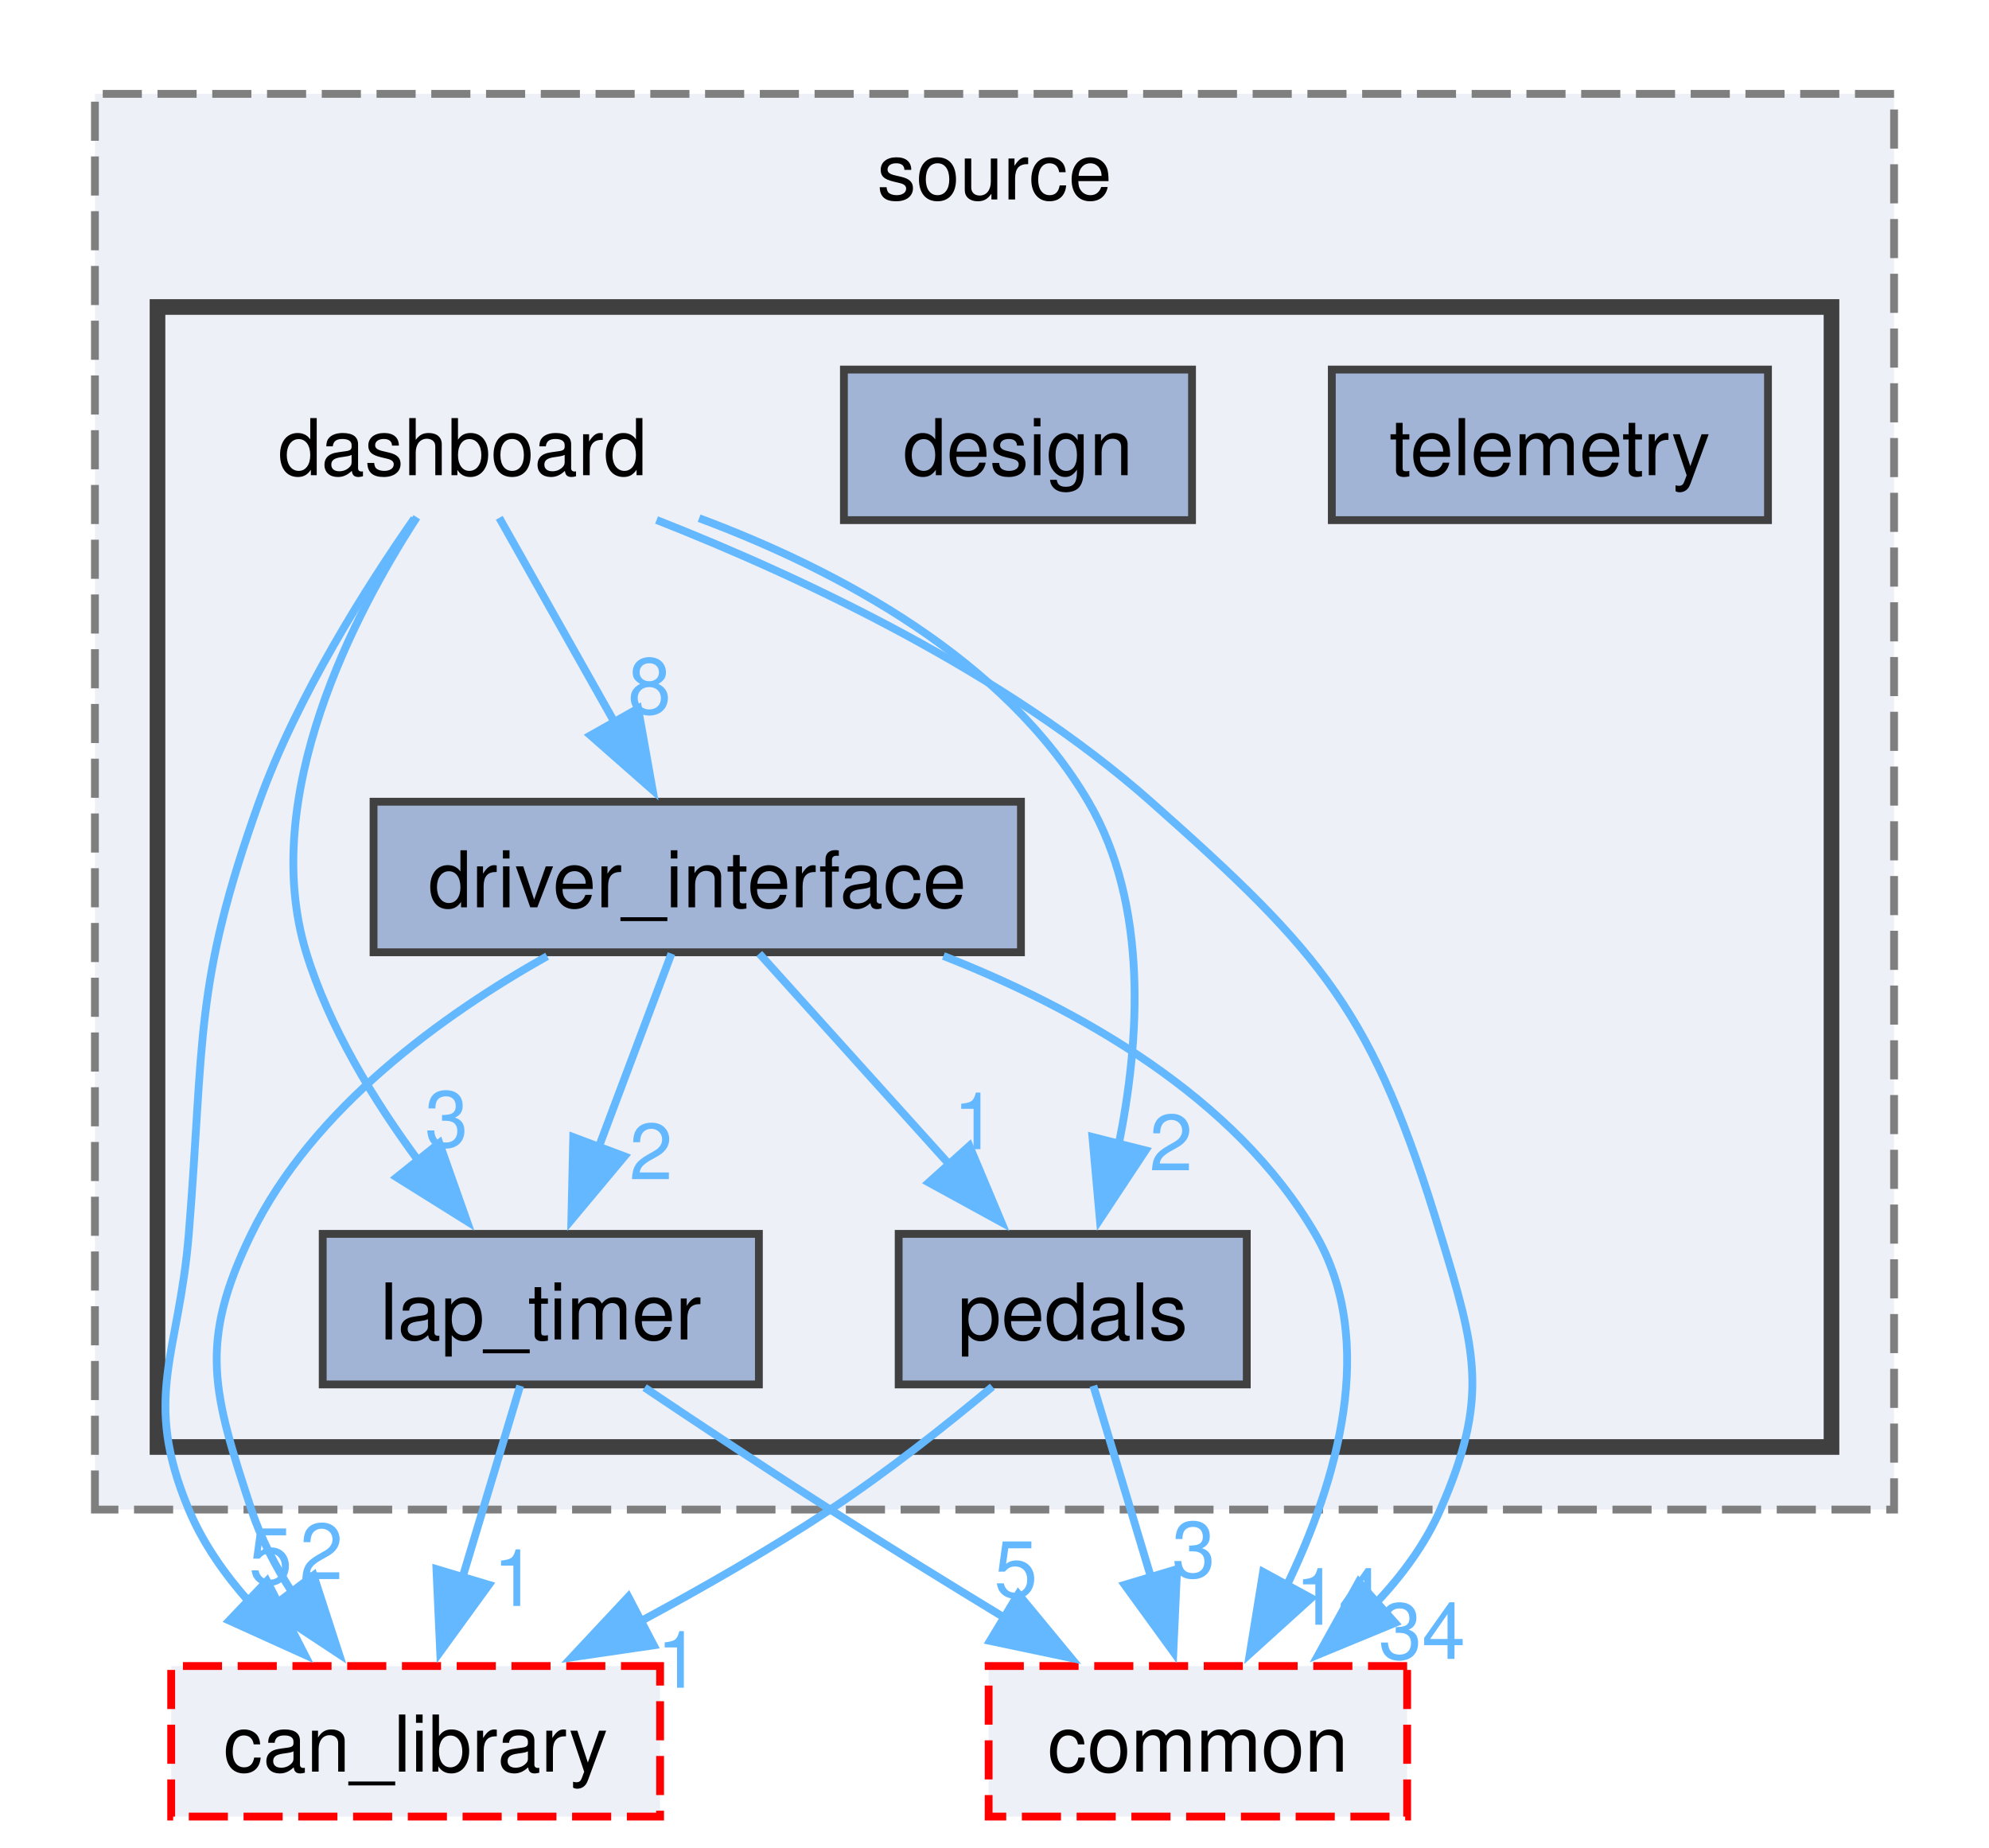
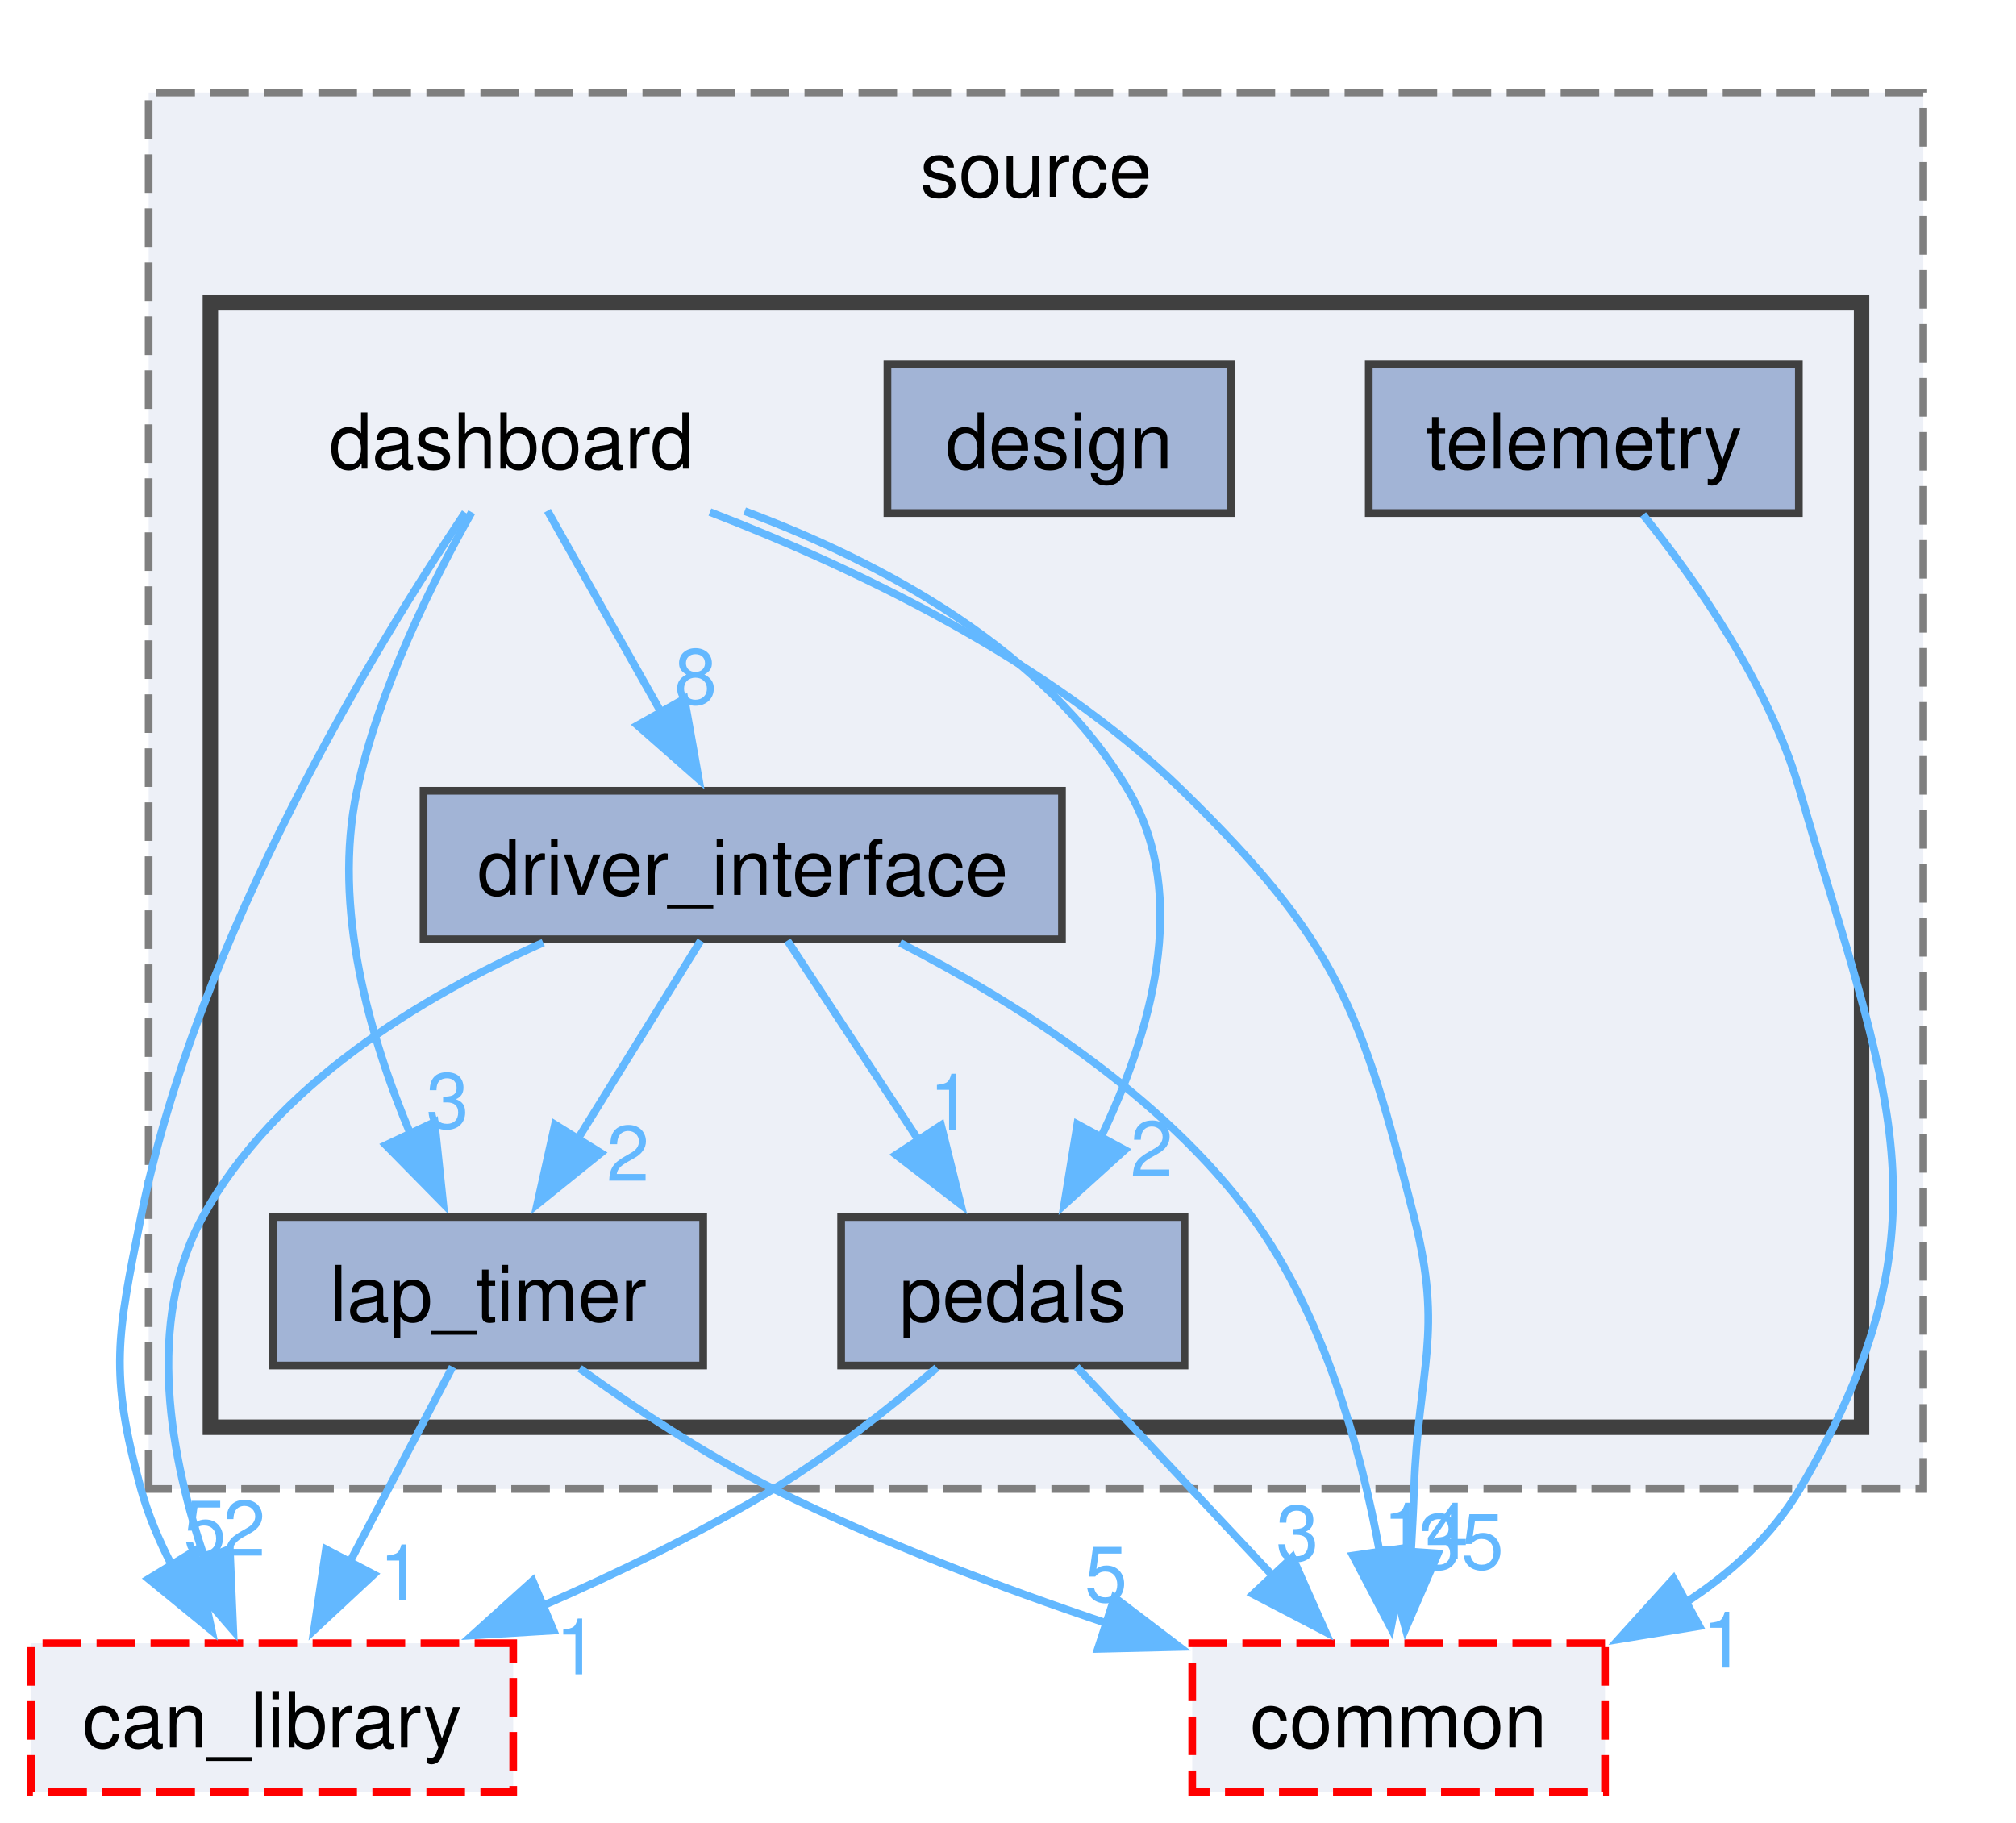
- <svg xmlns="http://www.w3.org/2000/svg" xmlns:xlink="http://www.w3.org/1999/xlink" width="254pt" height="236pt" viewBox="0.00 0.00 254.00 236.25">
+ <svg xmlns="http://www.w3.org/2000/svg" xmlns:xlink="http://www.w3.org/1999/xlink" width="261pt" height="236pt" viewBox="0.00 0.00 261.25 236.25">
  <g id="graph0" class="graph" transform="scale(1 1) rotate(0) translate(4 232.25)">
    <g id="clust1" class="cluster">
      <g id="a_clust1">
        <a xlink:href="dir_05e217f700315e70ae47203d567fe0c9.html" target="_top" xlink:title="source">
-           <polygon fill="#edf0f7" stroke="#7f7f7f" stroke-dasharray="5,2" points="8,-39.25 8,-220.25 238,-220.25 238,-39.25 8,-39.25" />
-           <text text-anchor="middle" x="123" y="-206.75" font-family="Helvetica,sans-Serif" font-size="10.00">source</text>
+           <polygon fill="#edf0f7" stroke="#7f7f7f" stroke-dasharray="5,2" points="15.25,-39.25 15.25,-220.25 245.25,-220.25 245.25,-39.25 15.25,-39.25" />
+           <text text-anchor="middle" x="130.25" y="-206.75" font-family="Helvetica,sans-Serif" font-size="10.00">source</text>
        </a>
      </g>
    </g>
    <g id="clust2" class="cluster">
      <g id="a_clust2">
        <a xlink:href="dir_bba12b9d08a3a1ad971f0427dd34efb0.html" target="_top">
-           <polygon fill="#edf0f7" stroke="#404040" stroke-width="2" points="16,-47.25 16,-193 230,-193 230,-47.25 16,-47.25" />
+           <polygon fill="#edf0f7" stroke="#404040" stroke-width="2" points="23.25,-47.25 23.25,-193 237.25,-193 237.25,-47.25 23.25,-47.25" />
        </a>
      </g>
    </g>
    <g id="node1" class="node">
-       <text text-anchor="middle" x="55" y="-171.5" font-family="Helvetica,sans-Serif" font-size="10.00">dashboard</text>
+       <text text-anchor="middle" x="62.25" y="-171.5" font-family="Helvetica,sans-Serif" font-size="10.00">dashboard</text>
    </g>
    <g id="node3" class="node">
      <g id="a_node3">
        <a xlink:href="dir_381f4c450cc4f191047d191323756178.html" target="_top" xlink:title="driver_interface">
-           <polygon fill="#a2b4d6" stroke="#404040" points="126.38,-129.75 43.62,-129.75 43.62,-110.5 126.38,-110.5 126.38,-129.75" />
-           <text text-anchor="middle" x="85" y="-116.25" font-family="Helvetica,sans-Serif" font-size="10.00">driver_interface</text>
+           <polygon fill="#a2b4d6" stroke="#404040" points="133.62,-129.75 50.88,-129.75 50.88,-110.5 133.62,-110.5 133.62,-129.75" />
+           <text text-anchor="middle" x="92.25" y="-116.25" font-family="Helvetica,sans-Serif" font-size="10.00">driver_interface</text>
        </a>
      </g>
    </g>
    <g id="edge2" class="edge">
      <g id="a_edge2">
-         <a xlink:href="dir_000017_000023.html" target="_top">
-           <path fill="none" stroke="#63b8ff" d="M59.69,-166.05C63.62,-159.07 69.4,-148.82 74.44,-139.88" />
-           <polygon fill="#63b8ff" stroke="#63b8ff" points="77.44,-141.67 79.3,-131.24 71.35,-138.23 77.44,-141.67" />
+         <a xlink:href="dir_000020_000026.html" target="_top">
+           <path fill="none" stroke="#63b8ff" d="M66.94,-166.05C70.87,-159.07 76.65,-148.82 81.69,-139.88" />
+           <polygon fill="#63b8ff" stroke="#63b8ff" points="84.69,-141.67 86.55,-131.24 78.6,-138.23 84.69,-141.67" />
        </a>
      </g>
      <g id="a_edge2-headlabel">
-         <a xlink:href="dir_000017_000023.html" target="_top" xlink:title="8">
-           <text text-anchor="middle" x="78.9" y="-141" font-family="Helvetica,sans-Serif" font-size="10.00" fill="#63b8ff">8</text>
+         <a xlink:href="dir_000020_000026.html" target="_top" xlink:title="8">
+           <text text-anchor="middle" x="86.15" y="-141" font-family="Helvetica,sans-Serif" font-size="10.00" fill="#63b8ff">8</text>
        </a>
      </g>
    </g>
    <g id="node4" class="node">
      <g id="a_node4">
        <a xlink:href="dir_974ccbea2fa70dd0fd595356715c9ee5.html" target="_top" xlink:title="lap_timer">
-           <polygon fill="#a2b4d6" stroke="#404040" points="92.88,-74.5 37.12,-74.5 37.12,-55.25 92.88,-55.25 92.88,-74.5" />
-           <text text-anchor="middle" x="65" y="-61" font-family="Helvetica,sans-Serif" font-size="10.00">lap_timer</text>
+           <polygon fill="#a2b4d6" stroke="#404040" points="87.12,-74.5 31.38,-74.5 31.38,-55.25 87.12,-55.25 87.12,-74.5" />
+           <text text-anchor="middle" x="59.25" y="-61" font-family="Helvetica,sans-Serif" font-size="10.00">lap_timer</text>
        </a>
      </g>
    </g>
    <g id="edge5" class="edge">
      <g id="a_edge5">
-         <a xlink:href="dir_000017_000036.html" target="_top">
-           <path fill="none" stroke="#63b8ff" d="M49.15,-166.12C41.27,-153.96 28.9,-130.51 35,-110.5 37.92,-100.94 43.64,-91.57 49.31,-83.9" />
-           <polygon fill="#63b8ff" stroke="#63b8ff" points="52.03,-86.11 55.56,-76.11 46.57,-81.73 52.03,-86.11" />
+         <a xlink:href="dir_000020_000039.html" target="_top">
+           <path fill="none" stroke="#63b8ff" d="M57.12,-165.86C52.19,-157.14 45.09,-143.03 42.25,-129.75 39.02,-114.63 43.9,-97.73 49.25,-85.11" />
+           <polygon fill="#63b8ff" stroke="#63b8ff" points="52.31,-86.81 53.42,-76.27 45.99,-83.82 52.31,-86.81" />
        </a>
      </g>
      <g id="a_edge5-headlabel">
-         <a xlink:href="dir_000017_000036.html" target="_top" xlink:title="3">
-           <text text-anchor="middle" x="52.95" y="-85.63" font-family="Helvetica,sans-Serif" font-size="10.00" fill="#63b8ff">3</text>
+         <a xlink:href="dir_000020_000039.html" target="_top" xlink:title="3">
+           <text text-anchor="middle" x="53.99" y="-86.03" font-family="Helvetica,sans-Serif" font-size="10.00" fill="#63b8ff">3</text>
        </a>
      </g>
    </g>
    <g id="node5" class="node">
      <g id="a_node5">
        <a xlink:href="dir_7dc9927817823bf4cb1a9ca06e8e9848.html" target="_top" xlink:title="pedals">
-           <polygon fill="#a2b4d6" stroke="#404040" points="155.25,-74.5 110.75,-74.5 110.75,-55.25 155.25,-55.25 155.25,-74.5" />
-           <text text-anchor="middle" x="133" y="-61" font-family="Helvetica,sans-Serif" font-size="10.00">pedals</text>
+           <polygon fill="#a2b4d6" stroke="#404040" points="149.5,-74.5 105,-74.5 105,-55.25 149.5,-55.25 149.5,-74.5" />
+           <text text-anchor="middle" x="127.25" y="-61" font-family="Helvetica,sans-Serif" font-size="10.00">pedals</text>
        </a>
      </g>
    </g>
    <g id="edge4" class="edge">
      <g id="a_edge4">
-         <a xlink:href="dir_000017_000044.html" target="_top">
-           <path fill="none" stroke="#63b8ff" d="M85.24,-166C103.11,-159.32 124.29,-147.99 135,-129.75 142.74,-116.57 141.57,-99.07 138.84,-85.72" />
-           <polygon fill="#63b8ff" stroke="#63b8ff" points="142.31,-85.17 136.47,-76.34 135.52,-86.89 142.31,-85.17" />
+         <a xlink:href="dir_000020_000047.html" target="_top">
+           <path fill="none" stroke="#63b8ff" d="M92.49,-166C110.36,-159.32 131.54,-147.99 142.25,-129.75 150.36,-115.94 145.04,-98.03 138.59,-84.69" />
+           <polygon fill="#63b8ff" stroke="#63b8ff" points="141.76,-83.19 133.9,-76.08 135.61,-86.53 141.76,-83.19" />
        </a>
      </g>
      <g id="a_edge4-headlabel">
-         <a xlink:href="dir_000017_000044.html" target="_top" xlink:title="2">
-           <text text-anchor="middle" x="145.57" y="-82.62" font-family="Helvetica,sans-Serif" font-size="10.00" fill="#63b8ff">2</text>
+         <a xlink:href="dir_000020_000047.html" target="_top" xlink:title="2">
+           <text text-anchor="middle" x="145.24" y="-79.78" font-family="Helvetica,sans-Serif" font-size="10.00" fill="#63b8ff">2</text>
        </a>
      </g>
    </g>
    <g id="node7" class="node">
      <g id="a_node7">
        <a xlink:href="dir_23383892851dd1305915cb7b74af71f4.html" target="_top" xlink:title="can_library">
-           <polygon fill="#edf0f7" stroke="red" stroke-dasharray="5,2" points="80.25,-19.25 17.75,-19.25 17.75,0 80.25,0 80.25,-19.25" />
-           <text text-anchor="middle" x="49" y="-5.75" font-family="Helvetica,sans-Serif" font-size="10.00">can_library</text>
+           <polygon fill="#edf0f7" stroke="red" stroke-dasharray="5,2" points="62.5,-19.25 0,-19.25 0,0 62.5,0 62.5,-19.25" />
+           <text text-anchor="middle" x="31.25" y="-5.75" font-family="Helvetica,sans-Serif" font-size="10.00">can_library</text>
        </a>
      </g>
    </g>
    <g id="edge1" class="edge">
      <g id="a_edge1">
-         <a xlink:href="dir_000017_000008.html" target="_top">
-           <path fill="none" stroke="#63b8ff" d="M48.82,-165.95C42.79,-157.31 33.85,-143.25 29,-129.75 20.6,-106.33 22.01,-99.3 20,-74.5 18.74,-58.88 13.96,-53.7 20,-39.25 21.79,-34.97 24.57,-31 27.71,-27.46" />
-           <polygon fill="#63b8ff" stroke="#63b8ff" points="29.99,-30.12 34.82,-20.69 25.17,-25.06 29.99,-30.12" />
+         <a xlink:href="dir_000020_000011.html" target="_top">
+           <path fill="none" stroke="#63b8ff" d="M56.28,-165.82C45.11,-149.19 21.53,-110.91 14.25,-74.5 11.18,-59.14 10.1,-54.36 14.25,-39.25 15.17,-35.91 16.59,-32.56 18.23,-29.39" />
+           <polygon fill="#63b8ff" stroke="#63b8ff" points="21.2,-31.24 23.43,-20.88 15.23,-27.59 21.2,-31.24" />
        </a>
      </g>
      <g id="a_edge1-headlabel">
-         <a xlink:href="dir_000017_000008.html" target="_top" xlink:title="5">
-           <text text-anchor="middle" x="30.45" y="-29.74" font-family="Helvetica,sans-Serif" font-size="10.00" fill="#63b8ff">5</text>
+         <a xlink:href="dir_000020_000011.html" target="_top" xlink:title="5">
+           <text text-anchor="middle" x="22.54" y="-30.62" font-family="Helvetica,sans-Serif" font-size="10.00" fill="#63b8ff">5</text>
        </a>
      </g>
    </g>
    <g id="node8" class="node">
      <g id="a_node8">
        <a xlink:href="dir_5e269a536bf5351fb01f412fd1d14980.html" target="_top" xlink:title="common">
-           <polygon fill="#edf0f7" stroke="red" stroke-dasharray="5,2" points="175.75,-19.25 122.25,-19.25 122.25,0 175.75,0 175.75,-19.25" />
-           <text text-anchor="middle" x="149" y="-5.75" font-family="Helvetica,sans-Serif" font-size="10.00">common</text>
+           <polygon fill="#edf0f7" stroke="red" stroke-dasharray="5,2" points="204,-19.25 150.5,-19.25 150.5,0 204,0 204,-19.25" />
+           <text text-anchor="middle" x="177.25" y="-5.75" font-family="Helvetica,sans-Serif" font-size="10.00">common</text>
        </a>
      </g>
    </g>
    <g id="edge3" class="edge">
      <g id="a_edge3">
-         <a xlink:href="dir_000017_000010.html" target="_top">
-           <path fill="none" stroke="#63b8ff" d="M79.8,-165.77C98.65,-158.35 124.41,-146.22 143,-129.75 165.12,-110.15 171.41,-102.78 180,-74.5 184.56,-59.51 186.28,-53.6 180,-39.25 178.05,-34.8 175.03,-30.73 171.62,-27.14" />
-           <polygon fill="#63b8ff" stroke="#63b8ff" points="174.21,-24.76 164.42,-20.72 169.55,-29.99 174.21,-24.76" />
+         <a xlink:href="dir_000020_000013.html" target="_top">
+           <path fill="none" stroke="#63b8ff" d="M87.99,-165.88C106.77,-158.65 131.88,-146.71 149.25,-129.75 169.24,-110.23 172.37,-101.58 179.25,-74.5 183.11,-59.32 179.8,-54.91 179.25,-39.25 179.16,-36.58 179.01,-33.77 178.85,-31" />
+           <polygon fill="#63b8ff" stroke="#63b8ff" points="182.35,-30.88 178.15,-21.15 175.37,-31.37 182.35,-30.88" />
        </a>
      </g>
      <g id="a_edge3-headlabel">
-         <a xlink:href="dir_000017_000010.html" target="_top" xlink:title="34">
-           <text text-anchor="middle" x="177.65" y="-20.16" font-family="Helvetica,sans-Serif" font-size="10.00" fill="#63b8ff">34</text>
+         <a xlink:href="dir_000020_000013.html" target="_top" xlink:title="35">
+           <text text-anchor="middle" x="185.33" y="-28.88" font-family="Helvetica,sans-Serif" font-size="10.00" fill="#63b8ff">35</text>
        </a>
      </g>
    </g>
    <g id="node2" class="node">
      <g id="a_node2">
        <a xlink:href="dir_235099f47e036daec4ed6b327c9747c5.html" target="_top" xlink:title="design">
-           <polygon fill="#a2b4d6" stroke="#404040" points="148.25,-185 103.75,-185 103.75,-165.75 148.25,-165.75 148.25,-185" />
-           <text text-anchor="middle" x="126" y="-171.5" font-family="Helvetica,sans-Serif" font-size="10.00">design</text>
+           <polygon fill="#a2b4d6" stroke="#404040" points="155.5,-185 111,-185 111,-165.75 155.5,-165.75 155.5,-185" />
+           <text text-anchor="middle" x="133.25" y="-171.5" font-family="Helvetica,sans-Serif" font-size="10.00">design</text>
        </a>
      </g>
    </g>
    <g id="edge8" class="edge">
      <g id="a_edge8">
-         <a xlink:href="dir_000023_000036.html" target="_top">
-           <path fill="none" stroke="#63b8ff" d="M81.7,-110.33C79.17,-103.59 75.57,-94.02 72.37,-85.49" />
-           <polygon fill="#63b8ff" stroke="#63b8ff" points="75.7,-84.41 68.91,-76.28 69.15,-86.87 75.7,-84.41" />
+         <a xlink:href="dir_000026_000039.html" target="_top">
+           <path fill="none" stroke="#63b8ff" d="M86.8,-110.33C82.48,-103.36 76.29,-93.37 70.87,-84.62" />
+           <polygon fill="#63b8ff" stroke="#63b8ff" points="73.86,-82.8 65.61,-76.15 67.91,-86.49 73.86,-82.8" />
        </a>
      </g>
      <g id="a_edge8-headlabel">
-         <a xlink:href="dir_000023_000036.html" target="_top" xlink:title="2">
-           <text text-anchor="middle" x="79.09" y="-81.48" font-family="Helvetica,sans-Serif" font-size="10.00" fill="#63b8ff">2</text>
+         <a xlink:href="dir_000026_000039.html" target="_top" xlink:title="2">
+           <text text-anchor="middle" x="77.37" y="-79.2" font-family="Helvetica,sans-Serif" font-size="10.00" fill="#63b8ff">2</text>
        </a>
      </g>
    </g>
    <g id="edge9" class="edge">
      <g id="a_edge9">
-         <a xlink:href="dir_000023_000044.html" target="_top">
-           <path fill="none" stroke="#63b8ff" d="M92.93,-110.33C99.56,-102.98 109.22,-92.26 117.39,-83.19" />
-           <polygon fill="#63b8ff" stroke="#63b8ff" points="119.79,-85.75 123.89,-75.98 114.59,-81.07 119.79,-85.75" />
+         <a xlink:href="dir_000026_000047.html" target="_top">
+           <path fill="none" stroke="#63b8ff" d="M98.03,-110.33C102.66,-103.28 109.32,-93.15 115.12,-84.33" />
+           <polygon fill="#63b8ff" stroke="#63b8ff" points="117.95,-86.4 120.51,-76.12 112.1,-82.56 117.95,-86.4" />
        </a>
      </g>
      <g id="a_edge9-headlabel">
-         <a xlink:href="dir_000023_000044.html" target="_top" xlink:title="1">
-           <text text-anchor="middle" x="120.51" y="-85.33" font-family="Helvetica,sans-Serif" font-size="10.00" fill="#63b8ff">1</text>
+         <a xlink:href="dir_000026_000047.html" target="_top" xlink:title="1">
+           <text text-anchor="middle" x="119.18" y="-85.83" font-family="Helvetica,sans-Serif" font-size="10.00" fill="#63b8ff">1</text>
        </a>
      </g>
    </g>
    <g id="edge6" class="edge">
      <g id="a_edge6">
-         <a xlink:href="dir_000023_000008.html" target="_top">
-           <path fill="none" stroke="#63b8ff" d="M65.81,-110C52.5,-102.52 35.82,-90.54 28,-74.5 21.14,-60.42 23.12,-54.14 28,-39.25 29.21,-35.56 31.09,-31.95 33.25,-28.61" />
-           <polygon fill="#63b8ff" stroke="#63b8ff" points="35.95,-30.85 39.21,-20.77 30.37,-26.61 35.95,-30.85" />
+         <a xlink:href="dir_000026_000011.html" target="_top">
+           <path fill="none" stroke="#63b8ff" d="M66.39,-110.07C50.56,-103.04 31.61,-91.56 22.25,-74.5 14.75,-60.83 18.07,-43.14 22.66,-29.84" />
+           <polygon fill="#63b8ff" stroke="#63b8ff" points="25.77,-31.49 26.22,-20.9 19.27,-28.9 25.77,-31.49" />
        </a>
      </g>
      <g id="a_edge6-headlabel">
-         <a xlink:href="dir_000023_000008.html" target="_top" xlink:title="2">
-           <text text-anchor="middle" x="36.95" y="-30.35" font-family="Helvetica,sans-Serif" font-size="10.00" fill="#63b8ff">2</text>
+         <a xlink:href="dir_000026_000011.html" target="_top" xlink:title="2">
+           <text text-anchor="middle" x="27.64" y="-30.6" font-family="Helvetica,sans-Serif" font-size="10.00" fill="#63b8ff">2</text>
        </a>
      </g>
    </g>
    <g id="edge7" class="edge">
      <g id="a_edge7">
-         <a xlink:href="dir_000023_000010.html" target="_top">
-           <path fill="none" stroke="#63b8ff" d="M116.47,-110.03C133.78,-103.24 153.76,-92.05 164,-74.5 172.07,-60.67 166.75,-42.76 160.31,-29.42" />
-           <polygon fill="#63b8ff" stroke="#63b8ff" points="163.49,-27.93 155.64,-20.82 157.34,-31.28 163.49,-27.93" />
+         <a xlink:href="dir_000026_000013.html" target="_top">
+           <path fill="none" stroke="#63b8ff" d="M112.64,-110.04C127.33,-102.51 146.55,-90.45 158.25,-74.5 167.58,-61.77 172.36,-44.47 174.79,-31.09" />
+           <polygon fill="#63b8ff" stroke="#63b8ff" points="178.25,-31.63 176.25,-21.23 171.33,-30.61 178.25,-31.63" />
        </a>
      </g>
      <g id="a_edge7-headlabel">
-         <a xlink:href="dir_000023_000010.html" target="_top" xlink:title="14">
-           <text text-anchor="middle" x="166.98" y="-24.53" font-family="Helvetica,sans-Serif" font-size="10.00" fill="#63b8ff">14</text>
+         <a xlink:href="dir_000026_000013.html" target="_top" xlink:title="14">
+           <text text-anchor="middle" x="180.76" y="-30.23" font-family="Helvetica,sans-Serif" font-size="10.00" fill="#63b8ff">14</text>
        </a>
      </g>
    </g>
    <g id="edge10" class="edge">
      <g id="a_edge10">
-         <a xlink:href="dir_000036_000008.html" target="_top">
-           <path fill="none" stroke="#63b8ff" d="M62.36,-55.08C60.36,-48.42 57.52,-38.99 54.98,-30.53" />
-           <polygon fill="#63b8ff" stroke="#63b8ff" points="58.36,-29.63 52.14,-21.06 51.66,-31.64 58.36,-29.63" />
+         <a xlink:href="dir_000039_000011.html" target="_top">
+           <path fill="none" stroke="#63b8ff" d="M54.63,-55.08C51,-48.19 45.82,-38.34 41.26,-29.66" />
+           <polygon fill="#63b8ff" stroke="#63b8ff" points="44.43,-28.17 36.68,-20.95 38.23,-31.43 44.43,-28.17" />
        </a>
      </g>
      <g id="a_edge10-headlabel">
-         <a xlink:href="dir_000036_000008.html" target="_top" xlink:title="1">
-           <text text-anchor="middle" x="61.68" y="-26.93" font-family="Helvetica,sans-Serif" font-size="10.00" fill="#63b8ff">1</text>
+         <a xlink:href="dir_000039_000011.html" target="_top" xlink:title="1">
+           <text text-anchor="middle" x="47.91" y="-24.82" font-family="Helvetica,sans-Serif" font-size="10.00" fill="#63b8ff">1</text>
        </a>
      </g>
    </g>
    <g id="edge11" class="edge">
      <g id="a_edge11">
-         <a xlink:href="dir_000036_000010.html" target="_top">
-           <path fill="none" stroke="#63b8ff" d="M78.27,-54.85C85.28,-50.14 94.06,-44.31 102,-39.25 109.23,-34.65 117.16,-29.75 124.42,-25.34" />
-           <polygon fill="#63b8ff" stroke="#63b8ff" points="126.04,-28.45 132.79,-20.28 122.42,-22.46 126.04,-28.45" />
+         <a xlink:href="dir_000039_000013.html" target="_top">
+           <path fill="none" stroke="#63b8ff" d="M71.12,-54.87C78.17,-49.82 87.42,-43.67 96.25,-39.25 109.94,-32.41 125.66,-26.46 139.59,-21.78" />
+           <polygon fill="#63b8ff" stroke="#63b8ff" points="140.43,-25.18 148.86,-18.77 138.27,-18.52 140.43,-25.18" />
        </a>
      </g>
      <g id="a_edge11-headlabel">
-         <a xlink:href="dir_000036_000010.html" target="_top" xlink:title="5">
-           <text text-anchor="middle" x="125.73" y="-28.08" font-family="Helvetica,sans-Serif" font-size="10.00" fill="#63b8ff">5</text>
+         <a xlink:href="dir_000039_000013.html" target="_top" xlink:title="5">
+           <text text-anchor="middle" x="139.33" y="-24.65" font-family="Helvetica,sans-Serif" font-size="10.00" fill="#63b8ff">5</text>
        </a>
      </g>
    </g>
    <g id="edge12" class="edge">
      <g id="a_edge12">
-         <a xlink:href="dir_000044_000008.html" target="_top">
-           <path fill="none" stroke="#63b8ff" d="M122.73,-54.96C116.85,-50.06 109.23,-44.02 102,-39.25 94.35,-34.2 85.73,-29.26 77.7,-24.94" />
-           <polygon fill="#63b8ff" stroke="#63b8ff" points="79.44,-21.9 68.95,-20.36 76.19,-28.1 79.44,-21.9" />
+         <a xlink:href="dir_000047_000011.html" target="_top">
+           <path fill="none" stroke="#63b8ff" d="M117.4,-54.97C111.53,-49.95 103.78,-43.8 96.25,-39.25 86.87,-33.59 76.17,-28.41 66.2,-24.06" />
+           <polygon fill="#63b8ff" stroke="#63b8ff" points="67.73,-20.9 57.15,-20.26 65.02,-27.36 67.73,-20.9" />
        </a>
      </g>
      <g id="a_edge12-headlabel">
-         <a xlink:href="dir_000044_000008.html" target="_top" xlink:title="1">
-           <text text-anchor="middle" x="82.6" y="-16.47" font-family="Helvetica,sans-Serif" font-size="10.00" fill="#63b8ff">1</text>
+         <a xlink:href="dir_000047_000011.html" target="_top" xlink:title="1">
+           <text text-anchor="middle" x="70.75" y="-15.22" font-family="Helvetica,sans-Serif" font-size="10.00" fill="#63b8ff">1</text>
        </a>
      </g>
    </g>
    <g id="edge13" class="edge">
      <g id="a_edge13">
-         <a xlink:href="dir_000044_000010.html" target="_top">
-           <path fill="none" stroke="#63b8ff" d="M135.64,-55.08C137.64,-48.42 140.48,-38.99 143.02,-30.53" />
-           <polygon fill="#63b8ff" stroke="#63b8ff" points="146.34,-31.64 145.86,-21.06 139.64,-29.63 146.34,-31.64" />
+         <a xlink:href="dir_000047_000013.html" target="_top">
+           <path fill="none" stroke="#63b8ff" d="M135.51,-55.08C142.41,-47.73 152.47,-37.01 160.99,-27.94" />
+           <polygon fill="#63b8ff" stroke="#63b8ff" points="163.48,-30.4 167.78,-20.71 158.38,-25.61 163.48,-30.4" />
        </a>
      </g>
      <g id="a_edge13-headlabel">
-         <a xlink:href="dir_000044_000010.html" target="_top" xlink:title="3">
-           <text text-anchor="middle" x="148.46" y="-30.58" font-family="Helvetica,sans-Serif" font-size="10.00" fill="#63b8ff">3</text>
+         <a xlink:href="dir_000047_000013.html" target="_top" xlink:title="3">
+           <text text-anchor="middle" x="164.13" y="-29.98" font-family="Helvetica,sans-Serif" font-size="10.00" fill="#63b8ff">3</text>
        </a>
      </g>
    </g>
    <g id="node6" class="node">
      <g id="a_node6">
        <a xlink:href="dir_0b7ba9d1126e7055548a4c42d49dca8e.html" target="_top" xlink:title="telemetry">
-           <polygon fill="#a2b4d6" stroke="#404040" points="221.88,-185 166.12,-185 166.12,-165.75 221.88,-165.75 221.88,-185" />
-           <text text-anchor="middle" x="194" y="-171.5" font-family="Helvetica,sans-Serif" font-size="10.00">telemetry</text>
+           <polygon fill="#a2b4d6" stroke="#404040" points="229.12,-185 173.38,-185 173.38,-165.75 229.12,-165.75 229.12,-185" />
+           <text text-anchor="middle" x="201.25" y="-171.5" font-family="Helvetica,sans-Serif" font-size="10.00">telemetry</text>
+         </a>
+       </g>
+     </g>
+     <g id="edge14" class="edge">
+       <g id="a_edge14">
+         <a xlink:href="dir_000074_000013.html" target="_top">
+           <path fill="none" stroke="#63b8ff" d="M208.92,-165.54C215.77,-157.03 225.3,-143.46 229.25,-129.75 240.37,-91.1 249.72,-73.88 229.25,-39.25 225.64,-33.14 220.2,-28.24 214.19,-24.35" />
+           <polygon fill="#63b8ff" stroke="#63b8ff" points="216.22,-21.47 205.76,-19.76 212.87,-27.62 216.22,-21.47" />
+         </a>
+       </g>
+       <g id="a_edge14-headlabel">
+         <a xlink:href="dir_000074_000013.html" target="_top" xlink:title="1">
+           <text text-anchor="middle" x="219.41" y="-16.1" font-family="Helvetica,sans-Serif" font-size="10.00" fill="#63b8ff">1</text>
        </a>
      </g>
    </g>
  </g>
</svg>
